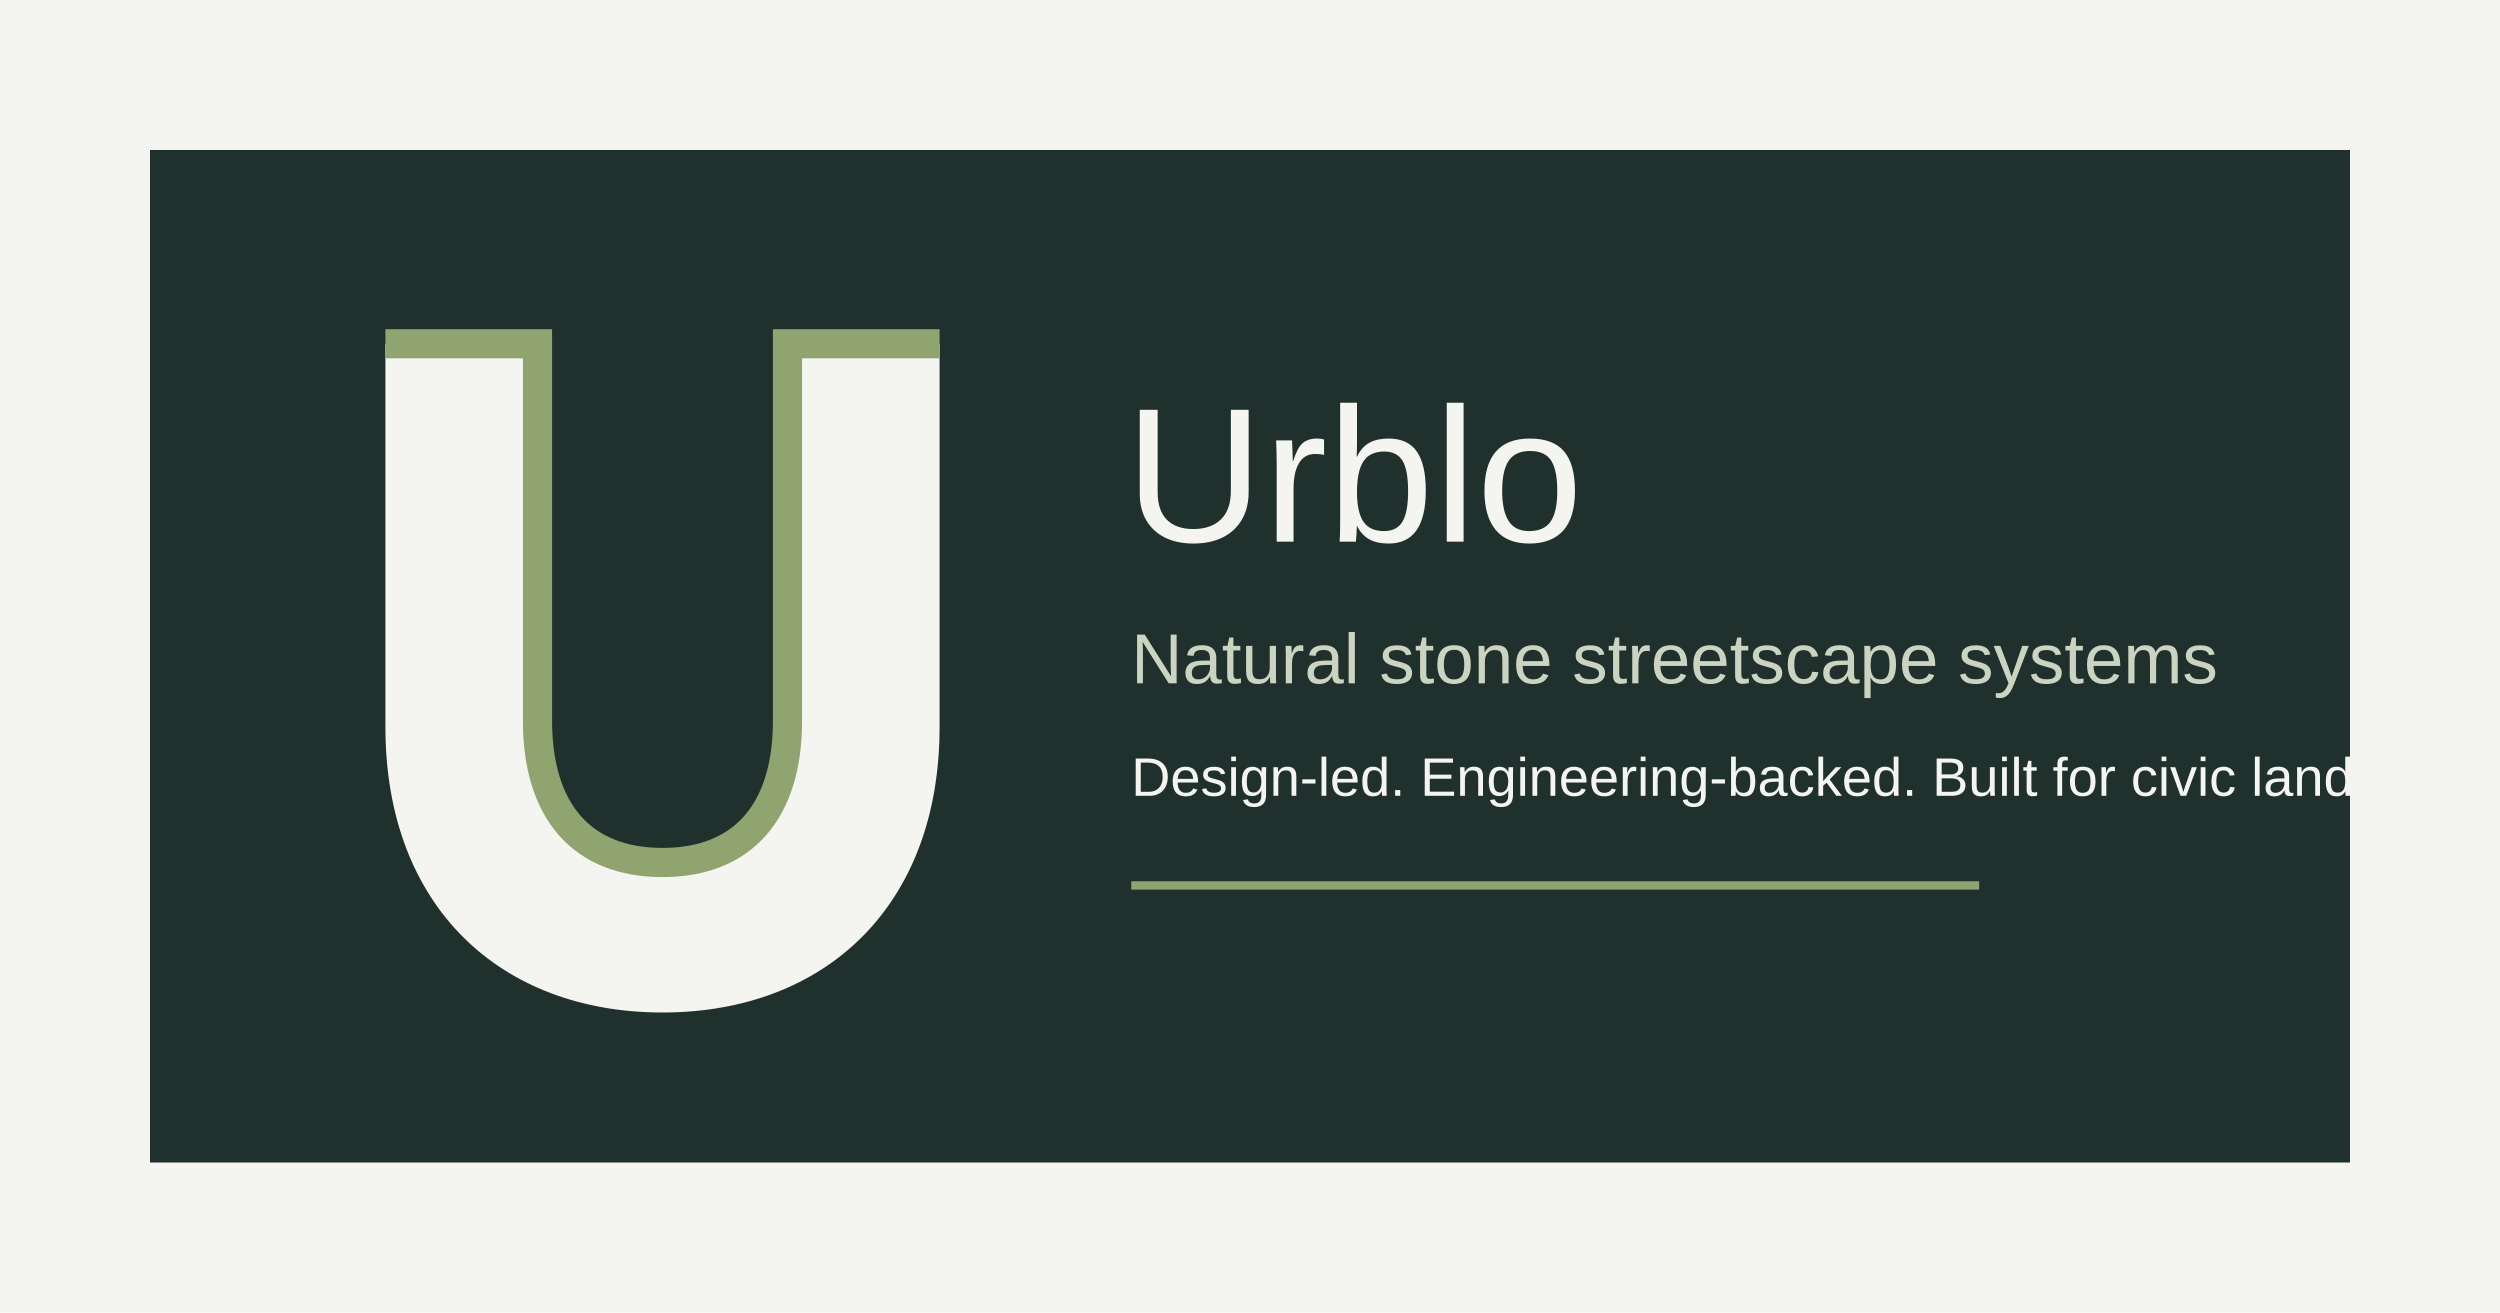
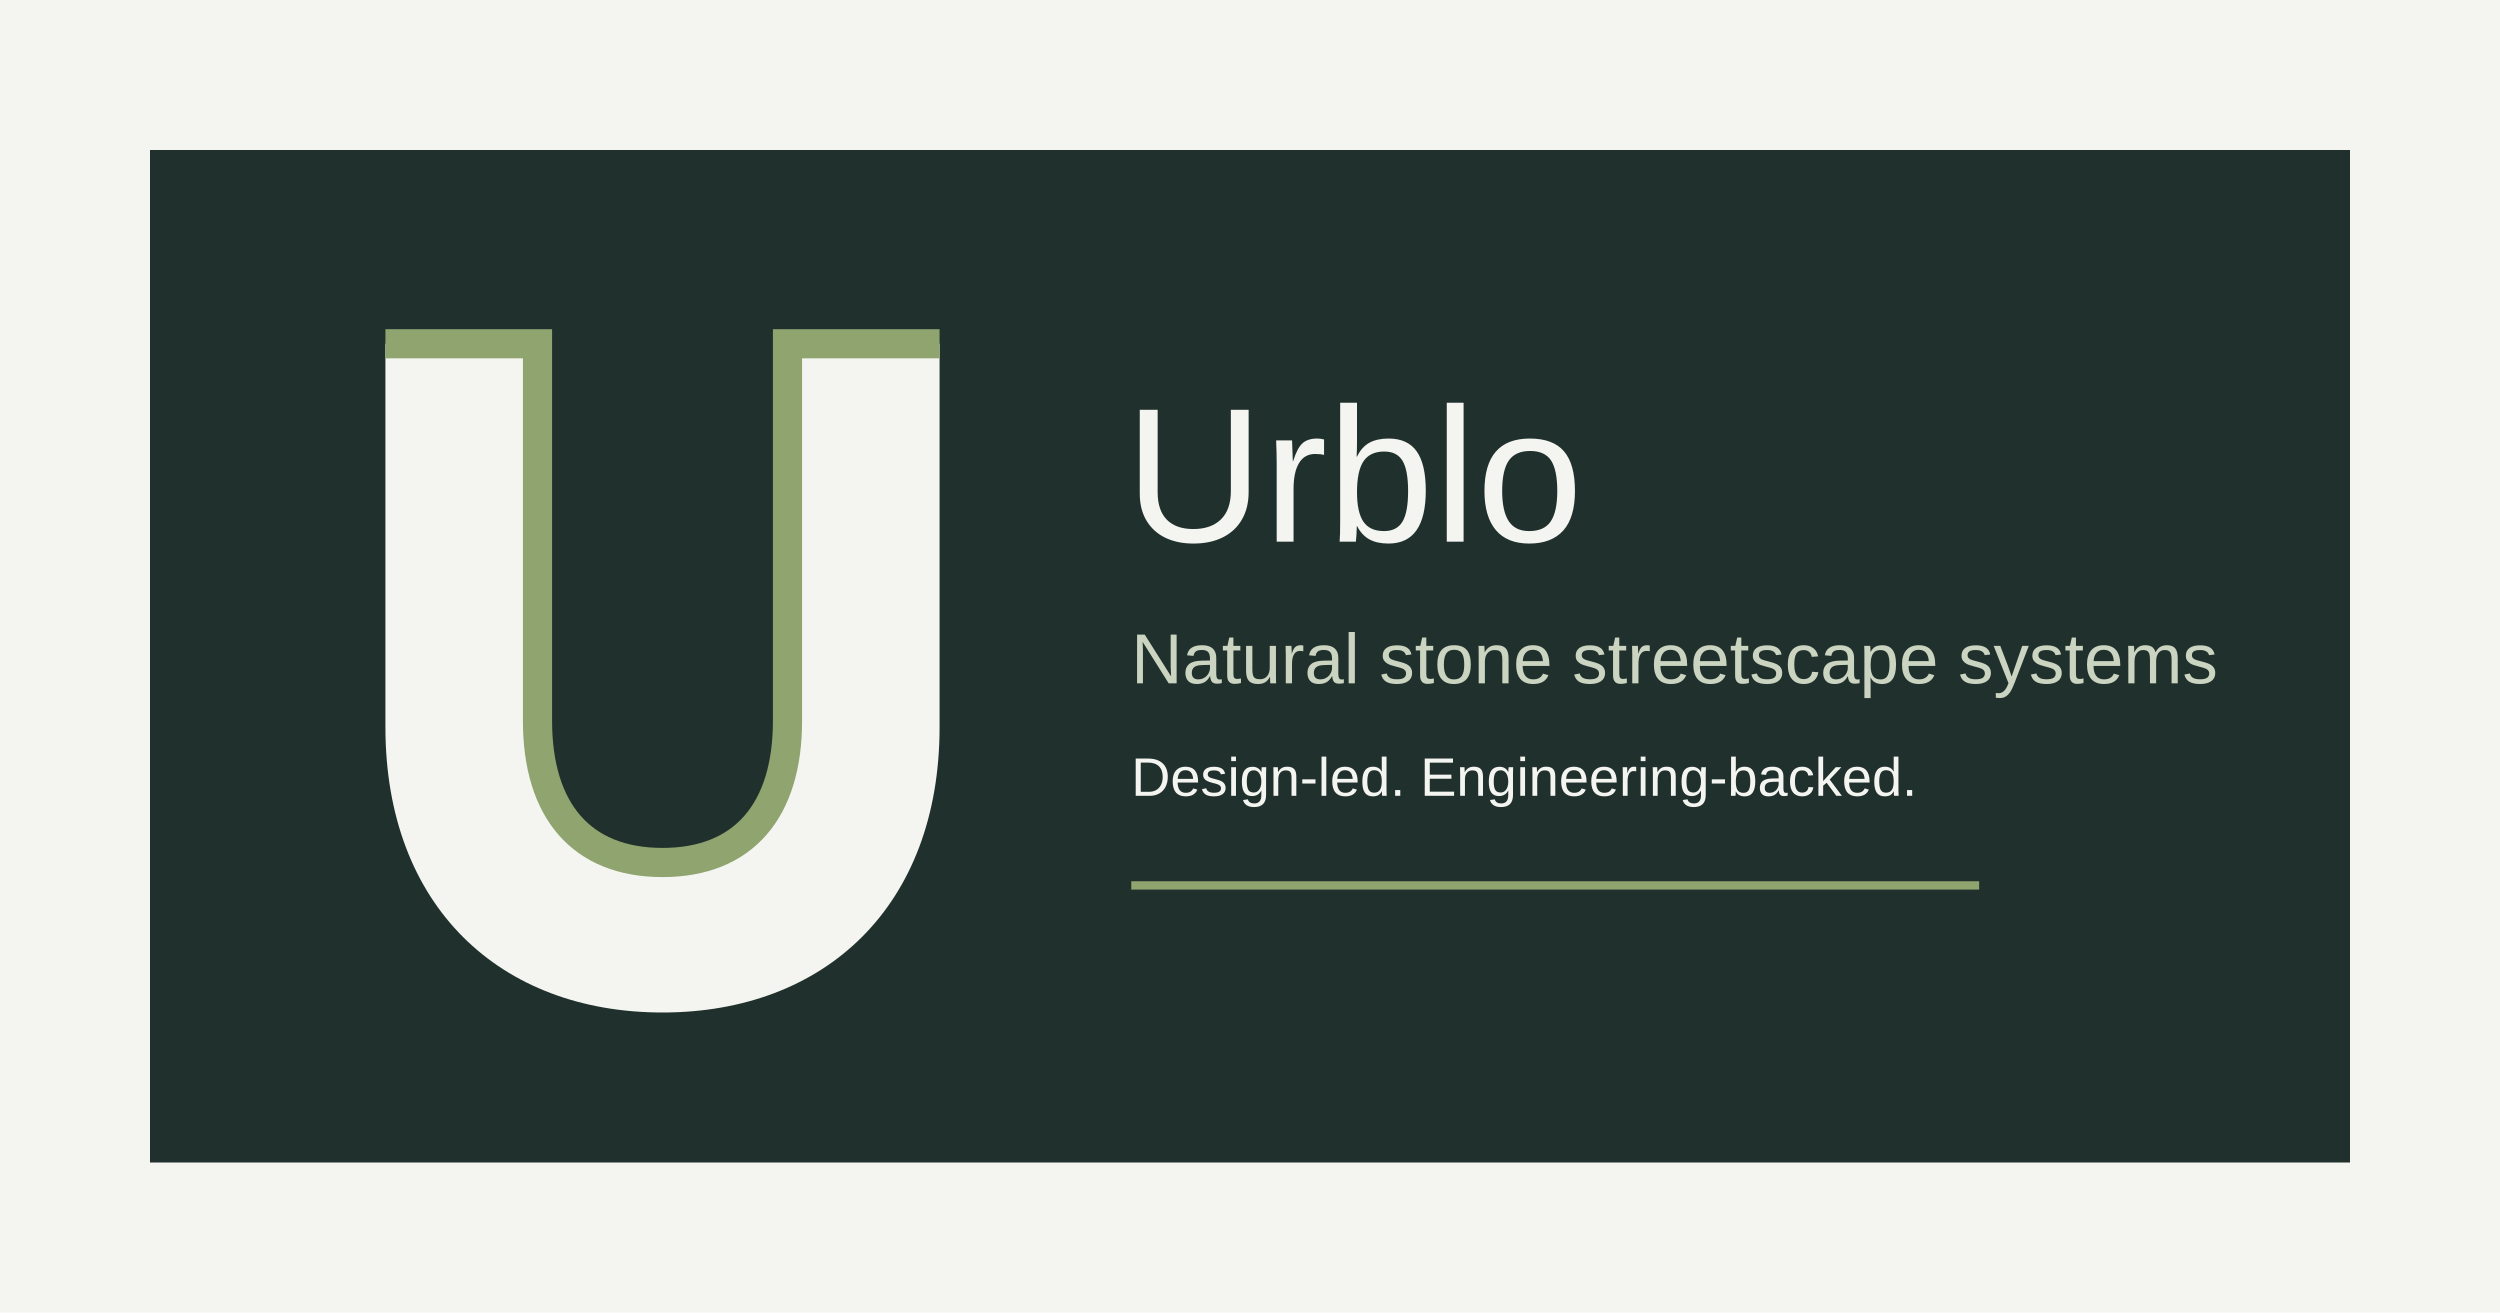
<svg xmlns="http://www.w3.org/2000/svg" viewBox="0 0 1200 630" role="img" aria-labelledby="title desc">
  <rect width="1200" height="630" fill="#f4f5f1" />
  <rect x="72" y="72" width="1056" height="486" fill="#20312d" />
  <path d="M185 165v184c0 86 55 137 133 137s133-51 133-137V165h-73v181c0 43-21 68-60 68s-60-25-60-68V165h-73z" fill="#f4f5f1" />
  <path d="M185 165h73v181c0 43 21 68 60 68s60-25 60-68V165h73" fill="none" stroke="#8fa46f" stroke-width="14" />
  <text x="540" y="260" fill="#f4f5f1" font-family="Avenir, Arial, sans-serif" font-size="92" font-weight="300">Urblo</text>
  <text x="543" y="328" fill="#cbd4c1" font-family="Avenir, Arial, sans-serif" font-size="34">Natural stone streetscape systems</text>
-   <text x="543" y="382" fill="#f4f5f1" font-family="Avenir, Arial, sans-serif" font-size="26">Design-led. Engineering-backed. Built for civic landscapes.</text>
+   <text x="543" y="382" fill="#f4f5f1" font-family="Avenir, Arial, sans-serif" font-size="26">Design-led. Engineering-backed.</text>
  <line x1="543" y1="425" x2="950" y2="425" stroke="#8fa46f" stroke-width="4" />
</svg>
